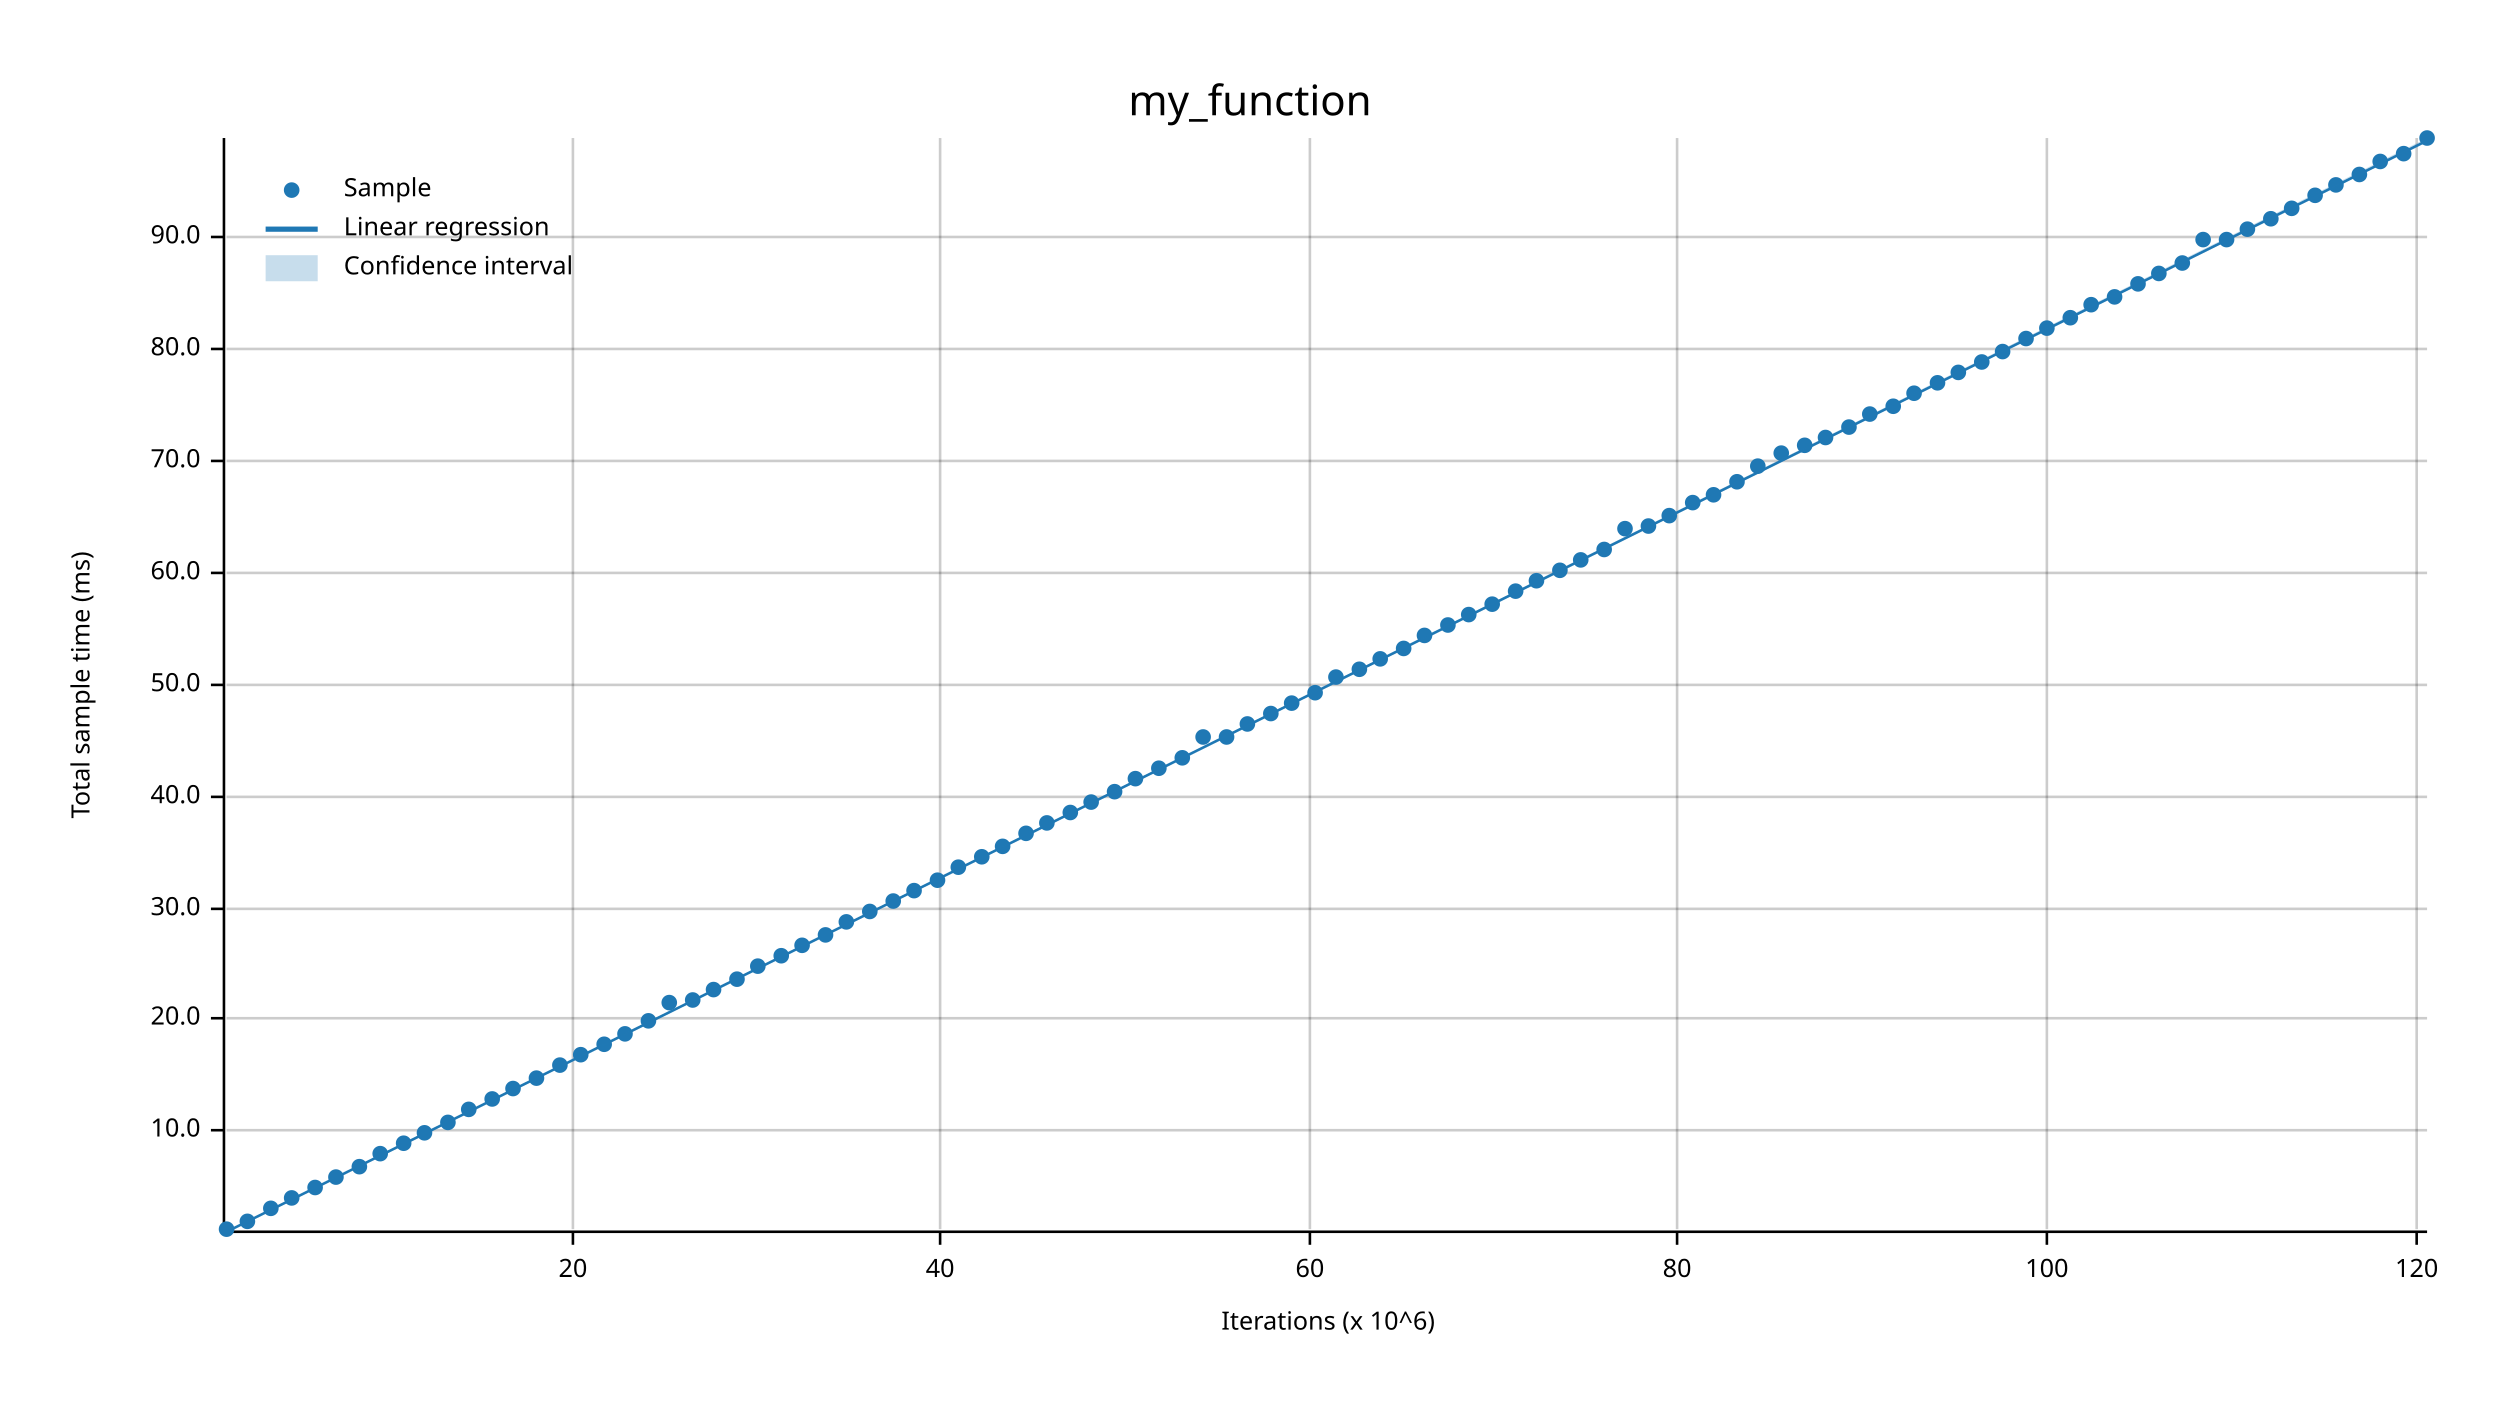
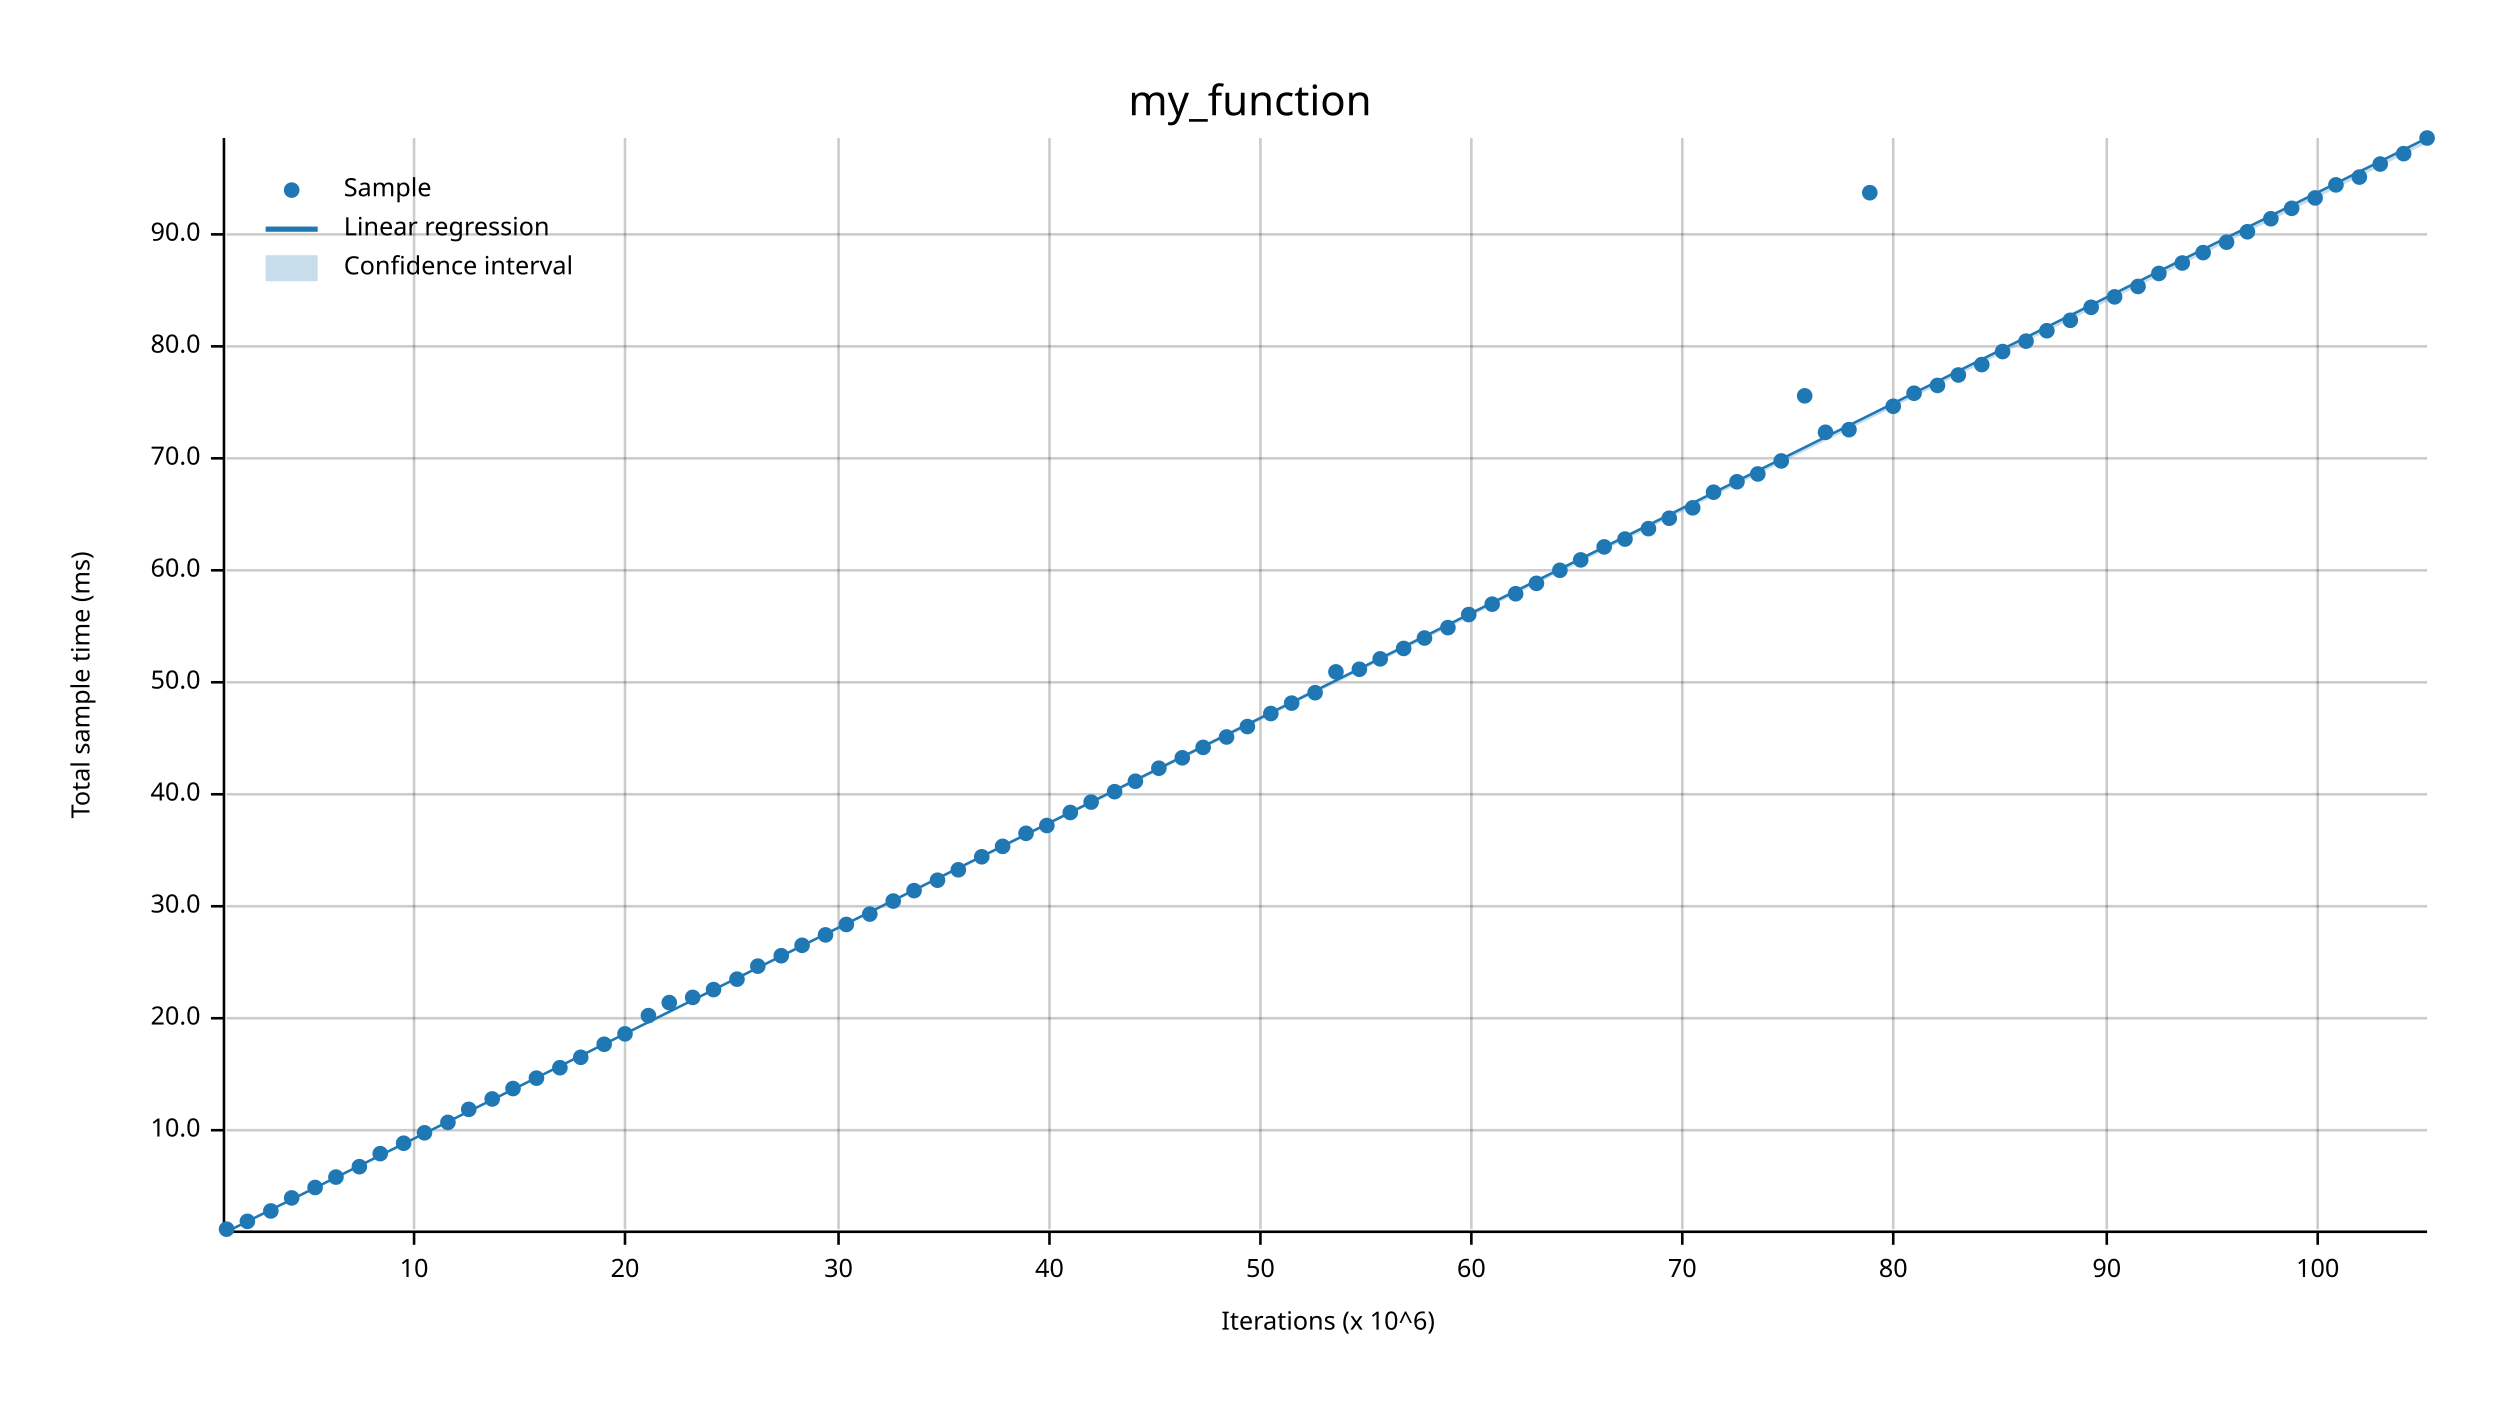
<svg xmlns="http://www.w3.org/2000/svg" width="960" height="540" viewBox="0 0 960 540">
  <text x="480" y="32" dy="0.76em" text-anchor="middle" font-family="sans-serif" font-size="16.129" opacity="1" fill="#000000">
my_function
</text>
  <text x="27" y="263" dy="0.76em" text-anchor="middle" font-family="sans-serif" font-size="9.677" opacity="1" fill="#000000" transform="rotate(270, 27, 263)">
Total sample time (ms)
</text>
  <text x="510" y="513" dy="-0.5ex" text-anchor="middle" font-family="sans-serif" font-size="9.677" opacity="1" fill="#000000">
Iterations (x 10^6)
</text>
-   <line opacity="0.2" stroke="#000000" stroke-width="1" x1="220" y1="472" x2="220" y2="53" />
-   <line opacity="0.2" stroke="#000000" stroke-width="1" x1="361" y1="472" x2="361" y2="53" />
-   <line opacity="0.2" stroke="#000000" stroke-width="1" x1="503" y1="472" x2="503" y2="53" />
-   <line opacity="0.2" stroke="#000000" stroke-width="1" x1="644" y1="472" x2="644" y2="53" />
-   <line opacity="0.2" stroke="#000000" stroke-width="1" x1="786" y1="472" x2="786" y2="53" />
-   <line opacity="0.2" stroke="#000000" stroke-width="1" x1="928" y1="472" x2="928" y2="53" />
+   <line opacity="0.2" stroke="#000000" stroke-width="1" x1="159" y1="472" x2="159" y2="53" />
+   <line opacity="0.2" stroke="#000000" stroke-width="1" x1="240" y1="472" x2="240" y2="53" />
+   <line opacity="0.2" stroke="#000000" stroke-width="1" x1="322" y1="472" x2="322" y2="53" />
+   <line opacity="0.2" stroke="#000000" stroke-width="1" x1="403" y1="472" x2="403" y2="53" />
+   <line opacity="0.2" stroke="#000000" stroke-width="1" x1="484" y1="472" x2="484" y2="53" />
+   <line opacity="0.2" stroke="#000000" stroke-width="1" x1="565" y1="472" x2="565" y2="53" />
+   <line opacity="0.2" stroke="#000000" stroke-width="1" x1="646" y1="472" x2="646" y2="53" />
+   <line opacity="0.2" stroke="#000000" stroke-width="1" x1="727" y1="472" x2="727" y2="53" />
+   <line opacity="0.2" stroke="#000000" stroke-width="1" x1="809" y1="472" x2="809" y2="53" />
+   <line opacity="0.2" stroke="#000000" stroke-width="1" x1="890" y1="472" x2="890" y2="53" />
  <line opacity="0.2" stroke="#000000" stroke-width="1" x1="87" y1="434" x2="932" y2="434" />
  <line opacity="0.2" stroke="#000000" stroke-width="1" x1="87" y1="391" x2="932" y2="391" />
-   <line opacity="0.2" stroke="#000000" stroke-width="1" x1="87" y1="349" x2="932" y2="349" />
-   <line opacity="0.2" stroke="#000000" stroke-width="1" x1="87" y1="306" x2="932" y2="306" />
-   <line opacity="0.2" stroke="#000000" stroke-width="1" x1="87" y1="263" x2="932" y2="263" />
-   <line opacity="0.2" stroke="#000000" stroke-width="1" x1="87" y1="220" x2="932" y2="220" />
-   <line opacity="0.2" stroke="#000000" stroke-width="1" x1="87" y1="177" x2="932" y2="177" />
-   <line opacity="0.2" stroke="#000000" stroke-width="1" x1="87" y1="134" x2="932" y2="134" />
-   <line opacity="0.2" stroke="#000000" stroke-width="1" x1="87" y1="91" x2="932" y2="91" />
+   <line opacity="0.2" stroke="#000000" stroke-width="1" x1="87" y1="348" x2="932" y2="348" />
+   <line opacity="0.2" stroke="#000000" stroke-width="1" x1="87" y1="305" x2="932" y2="305" />
+   <line opacity="0.2" stroke="#000000" stroke-width="1" x1="87" y1="262" x2="932" y2="262" />
+   <line opacity="0.2" stroke="#000000" stroke-width="1" x1="87" y1="219" x2="932" y2="219" />
+   <line opacity="0.2" stroke="#000000" stroke-width="1" x1="87" y1="176" x2="932" y2="176" />
+   <line opacity="0.2" stroke="#000000" stroke-width="1" x1="87" y1="133" x2="932" y2="133" />
+   <line opacity="0.2" stroke="#000000" stroke-width="1" x1="87" y1="90" x2="932" y2="90" />
  <polyline fill="none" opacity="1" stroke="#000000" stroke-width="1" points="86,53 86,472 " />
  <text x="77" y="434" dy="0.5ex" text-anchor="end" font-family="sans-serif" font-size="9.677" opacity="1" fill="#000000">
10.0
</text>
  <polyline fill="none" opacity="1" stroke="#000000" stroke-width="1" points="81,434 86,434 " />
  <text x="77" y="391" dy="0.5ex" text-anchor="end" font-family="sans-serif" font-size="9.677" opacity="1" fill="#000000">
20.0
</text>
  <polyline fill="none" opacity="1" stroke="#000000" stroke-width="1" points="81,391 86,391 " />
-   <text x="77" y="349" dy="0.5ex" text-anchor="end" font-family="sans-serif" font-size="9.677" opacity="1" fill="#000000">
+   <text x="77" y="348" dy="0.5ex" text-anchor="end" font-family="sans-serif" font-size="9.677" opacity="1" fill="#000000">
30.0
</text>
-   <polyline fill="none" opacity="1" stroke="#000000" stroke-width="1" points="81,349 86,349 " />
-   <text x="77" y="306" dy="0.5ex" text-anchor="end" font-family="sans-serif" font-size="9.677" opacity="1" fill="#000000">
+   <polyline fill="none" opacity="1" stroke="#000000" stroke-width="1" points="81,348 86,348 " />
+   <text x="77" y="305" dy="0.5ex" text-anchor="end" font-family="sans-serif" font-size="9.677" opacity="1" fill="#000000">
40.0
</text>
-   <polyline fill="none" opacity="1" stroke="#000000" stroke-width="1" points="81,306 86,306 " />
-   <text x="77" y="263" dy="0.5ex" text-anchor="end" font-family="sans-serif" font-size="9.677" opacity="1" fill="#000000">
+   <polyline fill="none" opacity="1" stroke="#000000" stroke-width="1" points="81,305 86,305 " />
+   <text x="77" y="262" dy="0.5ex" text-anchor="end" font-family="sans-serif" font-size="9.677" opacity="1" fill="#000000">
50.0
</text>
-   <polyline fill="none" opacity="1" stroke="#000000" stroke-width="1" points="81,263 86,263 " />
-   <text x="77" y="220" dy="0.5ex" text-anchor="end" font-family="sans-serif" font-size="9.677" opacity="1" fill="#000000">
+   <polyline fill="none" opacity="1" stroke="#000000" stroke-width="1" points="81,262 86,262 " />
+   <text x="77" y="219" dy="0.5ex" text-anchor="end" font-family="sans-serif" font-size="9.677" opacity="1" fill="#000000">
60.0
</text>
-   <polyline fill="none" opacity="1" stroke="#000000" stroke-width="1" points="81,220 86,220 " />
-   <text x="77" y="177" dy="0.5ex" text-anchor="end" font-family="sans-serif" font-size="9.677" opacity="1" fill="#000000">
+   <polyline fill="none" opacity="1" stroke="#000000" stroke-width="1" points="81,219 86,219 " />
+   <text x="77" y="176" dy="0.5ex" text-anchor="end" font-family="sans-serif" font-size="9.677" opacity="1" fill="#000000">
70.0
</text>
-   <polyline fill="none" opacity="1" stroke="#000000" stroke-width="1" points="81,177 86,177 " />
-   <text x="77" y="134" dy="0.5ex" text-anchor="end" font-family="sans-serif" font-size="9.677" opacity="1" fill="#000000">
+   <polyline fill="none" opacity="1" stroke="#000000" stroke-width="1" points="81,176 86,176 " />
+   <text x="77" y="133" dy="0.5ex" text-anchor="end" font-family="sans-serif" font-size="9.677" opacity="1" fill="#000000">
80.0
</text>
-   <polyline fill="none" opacity="1" stroke="#000000" stroke-width="1" points="81,134 86,134 " />
-   <text x="77" y="91" dy="0.5ex" text-anchor="end" font-family="sans-serif" font-size="9.677" opacity="1" fill="#000000">
+   <polyline fill="none" opacity="1" stroke="#000000" stroke-width="1" points="81,133 86,133 " />
+   <text x="77" y="90" dy="0.5ex" text-anchor="end" font-family="sans-serif" font-size="9.677" opacity="1" fill="#000000">
90.0
</text>
-   <polyline fill="none" opacity="1" stroke="#000000" stroke-width="1" points="81,91 86,91 " />
+   <polyline fill="none" opacity="1" stroke="#000000" stroke-width="1" points="81,90 86,90 " />
  <polyline fill="none" opacity="1" stroke="#000000" stroke-width="1" points="87,473 932,473 " />
-   <text x="220" y="483" dy="0.76em" text-anchor="middle" font-family="sans-serif" font-size="9.677" opacity="1" fill="#000000">
+   <text x="159" y="483" dy="0.76em" text-anchor="middle" font-family="sans-serif" font-size="9.677" opacity="1" fill="#000000">
+ 10
+ </text>
+   <polyline fill="none" opacity="1" stroke="#000000" stroke-width="1" points="159,473 159,478 " />
+   <text x="240" y="483" dy="0.76em" text-anchor="middle" font-family="sans-serif" font-size="9.677" opacity="1" fill="#000000">
20
</text>
-   <polyline fill="none" opacity="1" stroke="#000000" stroke-width="1" points="220,473 220,478 " />
-   <text x="361" y="483" dy="0.76em" text-anchor="middle" font-family="sans-serif" font-size="9.677" opacity="1" fill="#000000">
+   <polyline fill="none" opacity="1" stroke="#000000" stroke-width="1" points="240,473 240,478 " />
+   <text x="322" y="483" dy="0.76em" text-anchor="middle" font-family="sans-serif" font-size="9.677" opacity="1" fill="#000000">
+ 30
+ </text>
+   <polyline fill="none" opacity="1" stroke="#000000" stroke-width="1" points="322,473 322,478 " />
+   <text x="403" y="483" dy="0.76em" text-anchor="middle" font-family="sans-serif" font-size="9.677" opacity="1" fill="#000000">
40
</text>
-   <polyline fill="none" opacity="1" stroke="#000000" stroke-width="1" points="361,473 361,478 " />
-   <text x="503" y="483" dy="0.76em" text-anchor="middle" font-family="sans-serif" font-size="9.677" opacity="1" fill="#000000">
+   <polyline fill="none" opacity="1" stroke="#000000" stroke-width="1" points="403,473 403,478 " />
+   <text x="484" y="483" dy="0.76em" text-anchor="middle" font-family="sans-serif" font-size="9.677" opacity="1" fill="#000000">
+ 50
+ </text>
+   <polyline fill="none" opacity="1" stroke="#000000" stroke-width="1" points="484,473 484,478 " />
+   <text x="565" y="483" dy="0.76em" text-anchor="middle" font-family="sans-serif" font-size="9.677" opacity="1" fill="#000000">
60
</text>
-   <polyline fill="none" opacity="1" stroke="#000000" stroke-width="1" points="503,473 503,478 " />
-   <text x="644" y="483" dy="0.76em" text-anchor="middle" font-family="sans-serif" font-size="9.677" opacity="1" fill="#000000">
+   <polyline fill="none" opacity="1" stroke="#000000" stroke-width="1" points="565,473 565,478 " />
+   <text x="646" y="483" dy="0.76em" text-anchor="middle" font-family="sans-serif" font-size="9.677" opacity="1" fill="#000000">
+ 70
+ </text>
+   <polyline fill="none" opacity="1" stroke="#000000" stroke-width="1" points="646,473 646,478 " />
+   <text x="727" y="483" dy="0.76em" text-anchor="middle" font-family="sans-serif" font-size="9.677" opacity="1" fill="#000000">
80
</text>
-   <polyline fill="none" opacity="1" stroke="#000000" stroke-width="1" points="644,473 644,478 " />
-   <text x="786" y="483" dy="0.76em" text-anchor="middle" font-family="sans-serif" font-size="9.677" opacity="1" fill="#000000">
+   <polyline fill="none" opacity="1" stroke="#000000" stroke-width="1" points="727,473 727,478 " />
+   <text x="809" y="483" dy="0.76em" text-anchor="middle" font-family="sans-serif" font-size="9.677" opacity="1" fill="#000000">
+ 90
+ </text>
+   <polyline fill="none" opacity="1" stroke="#000000" stroke-width="1" points="809,473 809,478 " />
+   <text x="890" y="483" dy="0.76em" text-anchor="middle" font-family="sans-serif" font-size="9.677" opacity="1" fill="#000000">
100
</text>
-   <polyline fill="none" opacity="1" stroke="#000000" stroke-width="1" points="786,473 786,478 " />
-   <text x="928" y="483" dy="0.76em" text-anchor="middle" font-family="sans-serif" font-size="9.677" opacity="1" fill="#000000">
- 120
- </text>
-   <polyline fill="none" opacity="1" stroke="#000000" stroke-width="1" points="928,473 928,478 " />
+   <polyline fill="none" opacity="1" stroke="#000000" stroke-width="1" points="890,473 890,478 " />
  <circle cx="87" cy="472" r="3" opacity="1" fill="#1F78B4" stroke="none" stroke-width="1" />
  <circle cx="95" cy="469" r="3" opacity="1" fill="#1F78B4" stroke="none" stroke-width="1" />
-   <circle cx="104" cy="464" r="3" opacity="1" fill="#1F78B4" stroke="none" stroke-width="1" />
+   <circle cx="104" cy="465" r="3" opacity="1" fill="#1F78B4" stroke="none" stroke-width="1" />
  <circle cx="112" cy="460" r="3" opacity="1" fill="#1F78B4" stroke="none" stroke-width="1" />
  <circle cx="121" cy="456" r="3" opacity="1" fill="#1F78B4" stroke="none" stroke-width="1" />
  <circle cx="129" cy="452" r="3" opacity="1" fill="#1F78B4" stroke="none" stroke-width="1" />
  <circle cx="138" cy="448" r="3" opacity="1" fill="#1F78B4" stroke="none" stroke-width="1" />
  <circle cx="146" cy="443" r="3" opacity="1" fill="#1F78B4" stroke="none" stroke-width="1" />
  <circle cx="155" cy="439" r="3" opacity="1" fill="#1F78B4" stroke="none" stroke-width="1" />
  <circle cx="163" cy="435" r="3" opacity="1" fill="#1F78B4" stroke="none" stroke-width="1" />
  <circle cx="172" cy="431" r="3" opacity="1" fill="#1F78B4" stroke="none" stroke-width="1" />
  <circle cx="180" cy="426" r="3" opacity="1" fill="#1F78B4" stroke="none" stroke-width="1" />
  <circle cx="189" cy="422" r="3" opacity="1" fill="#1F78B4" stroke="none" stroke-width="1" />
  <circle cx="197" cy="418" r="3" opacity="1" fill="#1F78B4" stroke="none" stroke-width="1" />
  <circle cx="206" cy="414" r="3" opacity="1" fill="#1F78B4" stroke="none" stroke-width="1" />
-   <circle cx="215" cy="409" r="3" opacity="1" fill="#1F78B4" stroke="none" stroke-width="1" />
-   <circle cx="223" cy="405" r="3" opacity="1" fill="#1F78B4" stroke="none" stroke-width="1" />
+   <circle cx="215" cy="410" r="3" opacity="1" fill="#1F78B4" stroke="none" stroke-width="1" />
+   <circle cx="223" cy="406" r="3" opacity="1" fill="#1F78B4" stroke="none" stroke-width="1" />
  <circle cx="232" cy="401" r="3" opacity="1" fill="#1F78B4" stroke="none" stroke-width="1" />
  <circle cx="240" cy="397" r="3" opacity="1" fill="#1F78B4" stroke="none" stroke-width="1" />
-   <circle cx="249" cy="392" r="3" opacity="1" fill="#1F78B4" stroke="none" stroke-width="1" />
+   <circle cx="249" cy="390" r="3" opacity="1" fill="#1F78B4" stroke="none" stroke-width="1" />
  <circle cx="257" cy="385" r="3" opacity="1" fill="#1F78B4" stroke="none" stroke-width="1" />
-   <circle cx="266" cy="384" r="3" opacity="1" fill="#1F78B4" stroke="none" stroke-width="1" />
+   <circle cx="266" cy="383" r="3" opacity="1" fill="#1F78B4" stroke="none" stroke-width="1" />
  <circle cx="274" cy="380" r="3" opacity="1" fill="#1F78B4" stroke="none" stroke-width="1" />
  <circle cx="283" cy="376" r="3" opacity="1" fill="#1F78B4" stroke="none" stroke-width="1" />
  <circle cx="291" cy="371" r="3" opacity="1" fill="#1F78B4" stroke="none" stroke-width="1" />
  <circle cx="300" cy="367" r="3" opacity="1" fill="#1F78B4" stroke="none" stroke-width="1" />
  <circle cx="308" cy="363" r="3" opacity="1" fill="#1F78B4" stroke="none" stroke-width="1" />
  <circle cx="317" cy="359" r="3" opacity="1" fill="#1F78B4" stroke="none" stroke-width="1" />
-   <circle cx="325" cy="354" r="3" opacity="1" fill="#1F78B4" stroke="none" stroke-width="1" />
-   <circle cx="334" cy="350" r="3" opacity="1" fill="#1F78B4" stroke="none" stroke-width="1" />
+   <circle cx="325" cy="355" r="3" opacity="1" fill="#1F78B4" stroke="none" stroke-width="1" />
+   <circle cx="334" cy="351" r="3" opacity="1" fill="#1F78B4" stroke="none" stroke-width="1" />
  <circle cx="343" cy="346" r="3" opacity="1" fill="#1F78B4" stroke="none" stroke-width="1" />
  <circle cx="351" cy="342" r="3" opacity="1" fill="#1F78B4" stroke="none" stroke-width="1" />
  <circle cx="360" cy="338" r="3" opacity="1" fill="#1F78B4" stroke="none" stroke-width="1" />
-   <circle cx="368" cy="333" r="3" opacity="1" fill="#1F78B4" stroke="none" stroke-width="1" />
+   <circle cx="368" cy="334" r="3" opacity="1" fill="#1F78B4" stroke="none" stroke-width="1" />
  <circle cx="377" cy="329" r="3" opacity="1" fill="#1F78B4" stroke="none" stroke-width="1" />
  <circle cx="385" cy="325" r="3" opacity="1" fill="#1F78B4" stroke="none" stroke-width="1" />
  <circle cx="394" cy="320" r="3" opacity="1" fill="#1F78B4" stroke="none" stroke-width="1" />
-   <circle cx="402" cy="316" r="3" opacity="1" fill="#1F78B4" stroke="none" stroke-width="1" />
+   <circle cx="402" cy="317" r="3" opacity="1" fill="#1F78B4" stroke="none" stroke-width="1" />
  <circle cx="411" cy="312" r="3" opacity="1" fill="#1F78B4" stroke="none" stroke-width="1" />
  <circle cx="419" cy="308" r="3" opacity="1" fill="#1F78B4" stroke="none" stroke-width="1" />
  <circle cx="428" cy="304" r="3" opacity="1" fill="#1F78B4" stroke="none" stroke-width="1" />
-   <circle cx="436" cy="299" r="3" opacity="1" fill="#1F78B4" stroke="none" stroke-width="1" />
+   <circle cx="436" cy="300" r="3" opacity="1" fill="#1F78B4" stroke="none" stroke-width="1" />
  <circle cx="445" cy="295" r="3" opacity="1" fill="#1F78B4" stroke="none" stroke-width="1" />
  <circle cx="454" cy="291" r="3" opacity="1" fill="#1F78B4" stroke="none" stroke-width="1" />
-   <circle cx="462" cy="283" r="3" opacity="1" fill="#1F78B4" stroke="none" stroke-width="1" />
+   <circle cx="462" cy="287" r="3" opacity="1" fill="#1F78B4" stroke="none" stroke-width="1" />
  <circle cx="471" cy="283" r="3" opacity="1" fill="#1F78B4" stroke="none" stroke-width="1" />
-   <circle cx="479" cy="278" r="3" opacity="1" fill="#1F78B4" stroke="none" stroke-width="1" />
+   <circle cx="479" cy="279" r="3" opacity="1" fill="#1F78B4" stroke="none" stroke-width="1" />
  <circle cx="488" cy="274" r="3" opacity="1" fill="#1F78B4" stroke="none" stroke-width="1" />
  <circle cx="496" cy="270" r="3" opacity="1" fill="#1F78B4" stroke="none" stroke-width="1" />
  <circle cx="505" cy="266" r="3" opacity="1" fill="#1F78B4" stroke="none" stroke-width="1" />
-   <circle cx="513" cy="260" r="3" opacity="1" fill="#1F78B4" stroke="none" stroke-width="1" />
+   <circle cx="513" cy="258" r="3" opacity="1" fill="#1F78B4" stroke="none" stroke-width="1" />
  <circle cx="522" cy="257" r="3" opacity="1" fill="#1F78B4" stroke="none" stroke-width="1" />
  <circle cx="530" cy="253" r="3" opacity="1" fill="#1F78B4" stroke="none" stroke-width="1" />
  <circle cx="539" cy="249" r="3" opacity="1" fill="#1F78B4" stroke="none" stroke-width="1" />
-   <circle cx="547" cy="244" r="3" opacity="1" fill="#1F78B4" stroke="none" stroke-width="1" />
-   <circle cx="556" cy="240" r="3" opacity="1" fill="#1F78B4" stroke="none" stroke-width="1" />
+   <circle cx="547" cy="245" r="3" opacity="1" fill="#1F78B4" stroke="none" stroke-width="1" />
+   <circle cx="556" cy="241" r="3" opacity="1" fill="#1F78B4" stroke="none" stroke-width="1" />
  <circle cx="564" cy="236" r="3" opacity="1" fill="#1F78B4" stroke="none" stroke-width="1" />
  <circle cx="573" cy="232" r="3" opacity="1" fill="#1F78B4" stroke="none" stroke-width="1" />
-   <circle cx="582" cy="227" r="3" opacity="1" fill="#1F78B4" stroke="none" stroke-width="1" />
-   <circle cx="590" cy="223" r="3" opacity="1" fill="#1F78B4" stroke="none" stroke-width="1" />
+   <circle cx="582" cy="228" r="3" opacity="1" fill="#1F78B4" stroke="none" stroke-width="1" />
+   <circle cx="590" cy="224" r="3" opacity="1" fill="#1F78B4" stroke="none" stroke-width="1" />
  <circle cx="599" cy="219" r="3" opacity="1" fill="#1F78B4" stroke="none" stroke-width="1" />
  <circle cx="607" cy="215" r="3" opacity="1" fill="#1F78B4" stroke="none" stroke-width="1" />
-   <circle cx="616" cy="211" r="3" opacity="1" fill="#1F78B4" stroke="none" stroke-width="1" />
-   <circle cx="624" cy="203" r="3" opacity="1" fill="#1F78B4" stroke="none" stroke-width="1" />
-   <circle cx="633" cy="202" r="3" opacity="1" fill="#1F78B4" stroke="none" stroke-width="1" />
-   <circle cx="641" cy="198" r="3" opacity="1" fill="#1F78B4" stroke="none" stroke-width="1" />
-   <circle cx="650" cy="193" r="3" opacity="1" fill="#1F78B4" stroke="none" stroke-width="1" />
-   <circle cx="658" cy="190" r="3" opacity="1" fill="#1F78B4" stroke="none" stroke-width="1" />
+   <circle cx="616" cy="210" r="3" opacity="1" fill="#1F78B4" stroke="none" stroke-width="1" />
+   <circle cx="624" cy="207" r="3" opacity="1" fill="#1F78B4" stroke="none" stroke-width="1" />
+   <circle cx="633" cy="203" r="3" opacity="1" fill="#1F78B4" stroke="none" stroke-width="1" />
+   <circle cx="641" cy="199" r="3" opacity="1" fill="#1F78B4" stroke="none" stroke-width="1" />
+   <circle cx="650" cy="195" r="3" opacity="1" fill="#1F78B4" stroke="none" stroke-width="1" />
+   <circle cx="658" cy="189" r="3" opacity="1" fill="#1F78B4" stroke="none" stroke-width="1" />
  <circle cx="667" cy="185" r="3" opacity="1" fill="#1F78B4" stroke="none" stroke-width="1" />
-   <circle cx="675" cy="179" r="3" opacity="1" fill="#1F78B4" stroke="none" stroke-width="1" />
-   <circle cx="684" cy="174" r="3" opacity="1" fill="#1F78B4" stroke="none" stroke-width="1" />
-   <circle cx="693" cy="171" r="3" opacity="1" fill="#1F78B4" stroke="none" stroke-width="1" />
-   <circle cx="701" cy="168" r="3" opacity="1" fill="#1F78B4" stroke="none" stroke-width="1" />
-   <circle cx="710" cy="164" r="3" opacity="1" fill="#1F78B4" stroke="none" stroke-width="1" />
-   <circle cx="718" cy="159" r="3" opacity="1" fill="#1F78B4" stroke="none" stroke-width="1" />
+   <circle cx="675" cy="182" r="3" opacity="1" fill="#1F78B4" stroke="none" stroke-width="1" />
+   <circle cx="684" cy="177" r="3" opacity="1" fill="#1F78B4" stroke="none" stroke-width="1" />
+   <circle cx="693" cy="152" r="3" opacity="1" fill="#1F78B4" stroke="none" stroke-width="1" />
+   <circle cx="701" cy="166" r="3" opacity="1" fill="#1F78B4" stroke="none" stroke-width="1" />
+   <circle cx="710" cy="165" r="3" opacity="1" fill="#1F78B4" stroke="none" stroke-width="1" />
+   <circle cx="718" cy="74" r="3" opacity="1" fill="#1F78B4" stroke="none" stroke-width="1" />
  <circle cx="727" cy="156" r="3" opacity="1" fill="#1F78B4" stroke="none" stroke-width="1" />
  <circle cx="735" cy="151" r="3" opacity="1" fill="#1F78B4" stroke="none" stroke-width="1" />
-   <circle cx="744" cy="147" r="3" opacity="1" fill="#1F78B4" stroke="none" stroke-width="1" />
-   <circle cx="752" cy="143" r="3" opacity="1" fill="#1F78B4" stroke="none" stroke-width="1" />
-   <circle cx="761" cy="139" r="3" opacity="1" fill="#1F78B4" stroke="none" stroke-width="1" />
+   <circle cx="744" cy="148" r="3" opacity="1" fill="#1F78B4" stroke="none" stroke-width="1" />
+   <circle cx="752" cy="144" r="3" opacity="1" fill="#1F78B4" stroke="none" stroke-width="1" />
+   <circle cx="761" cy="140" r="3" opacity="1" fill="#1F78B4" stroke="none" stroke-width="1" />
  <circle cx="769" cy="135" r="3" opacity="1" fill="#1F78B4" stroke="none" stroke-width="1" />
-   <circle cx="778" cy="130" r="3" opacity="1" fill="#1F78B4" stroke="none" stroke-width="1" />
-   <circle cx="786" cy="126" r="3" opacity="1" fill="#1F78B4" stroke="none" stroke-width="1" />
-   <circle cx="795" cy="122" r="3" opacity="1" fill="#1F78B4" stroke="none" stroke-width="1" />
-   <circle cx="803" cy="117" r="3" opacity="1" fill="#1F78B4" stroke="none" stroke-width="1" />
+   <circle cx="778" cy="131" r="3" opacity="1" fill="#1F78B4" stroke="none" stroke-width="1" />
+   <circle cx="786" cy="127" r="3" opacity="1" fill="#1F78B4" stroke="none" stroke-width="1" />
+   <circle cx="795" cy="123" r="3" opacity="1" fill="#1F78B4" stroke="none" stroke-width="1" />
+   <circle cx="803" cy="118" r="3" opacity="1" fill="#1F78B4" stroke="none" stroke-width="1" />
  <circle cx="812" cy="114" r="3" opacity="1" fill="#1F78B4" stroke="none" stroke-width="1" />
-   <circle cx="821" cy="109" r="3" opacity="1" fill="#1F78B4" stroke="none" stroke-width="1" />
+   <circle cx="821" cy="110" r="3" opacity="1" fill="#1F78B4" stroke="none" stroke-width="1" />
  <circle cx="829" cy="105" r="3" opacity="1" fill="#1F78B4" stroke="none" stroke-width="1" />
  <circle cx="838" cy="101" r="3" opacity="1" fill="#1F78B4" stroke="none" stroke-width="1" />
-   <circle cx="846" cy="92" r="3" opacity="1" fill="#1F78B4" stroke="none" stroke-width="1" />
-   <circle cx="855" cy="92" r="3" opacity="1" fill="#1F78B4" stroke="none" stroke-width="1" />
-   <circle cx="863" cy="88" r="3" opacity="1" fill="#1F78B4" stroke="none" stroke-width="1" />
+   <circle cx="846" cy="97" r="3" opacity="1" fill="#1F78B4" stroke="none" stroke-width="1" />
+   <circle cx="855" cy="93" r="3" opacity="1" fill="#1F78B4" stroke="none" stroke-width="1" />
+   <circle cx="863" cy="89" r="3" opacity="1" fill="#1F78B4" stroke="none" stroke-width="1" />
  <circle cx="872" cy="84" r="3" opacity="1" fill="#1F78B4" stroke="none" stroke-width="1" />
  <circle cx="880" cy="80" r="3" opacity="1" fill="#1F78B4" stroke="none" stroke-width="1" />
-   <circle cx="889" cy="75" r="3" opacity="1" fill="#1F78B4" stroke="none" stroke-width="1" />
+   <circle cx="889" cy="76" r="3" opacity="1" fill="#1F78B4" stroke="none" stroke-width="1" />
  <circle cx="897" cy="71" r="3" opacity="1" fill="#1F78B4" stroke="none" stroke-width="1" />
-   <circle cx="906" cy="67" r="3" opacity="1" fill="#1F78B4" stroke="none" stroke-width="1" />
-   <circle cx="914" cy="62" r="3" opacity="1" fill="#1F78B4" stroke="none" stroke-width="1" />
+   <circle cx="906" cy="68" r="3" opacity="1" fill="#1F78B4" stroke="none" stroke-width="1" />
+   <circle cx="914" cy="63" r="3" opacity="1" fill="#1F78B4" stroke="none" stroke-width="1" />
  <circle cx="923" cy="59" r="3" opacity="1" fill="#1F78B4" stroke="none" stroke-width="1" />
  <circle cx="932" cy="53" r="3" opacity="1" fill="#1F78B4" stroke="none" stroke-width="1" />
-   <polyline fill="none" opacity="1" stroke="#1F78B4" stroke-width="1" points="87,473 932,54 " />
-   <polygon opacity="0.25" fill="#1F78B4" points="87,473 932,54 932,53 " />
+   <polyline fill="none" opacity="1" stroke="#1F78B4" stroke-width="1" points="87,473 932,53 " />
+   <polygon opacity="0.25" fill="#1F78B4" points="87,473 932,55 932,53 " />
  <text x="132" y="68" dy="0.76em" text-anchor="start" font-family="sans-serif" font-size="9.677" opacity="1" fill="#000000">
Sample
</text>
  <text x="132" y="83" dy="0.76em" text-anchor="start" font-family="sans-serif" font-size="9.677" opacity="1" fill="#000000">
Linear regression
</text>
  <text x="132" y="98" dy="0.76em" text-anchor="start" font-family="sans-serif" font-size="9.677" opacity="1" fill="#000000">
Confidence interval
</text>
  <circle cx="112" cy="73" r="3" opacity="1" fill="#1F78B4" stroke="none" stroke-width="1" />
  <polyline fill="none" opacity="1" stroke="#1F78B4" stroke-width="2" points="102,88 122,88 " />
  <rect x="102" y="98" width="20" height="10" opacity="0.25" fill="#1F78B4" stroke="none" />
</svg>
